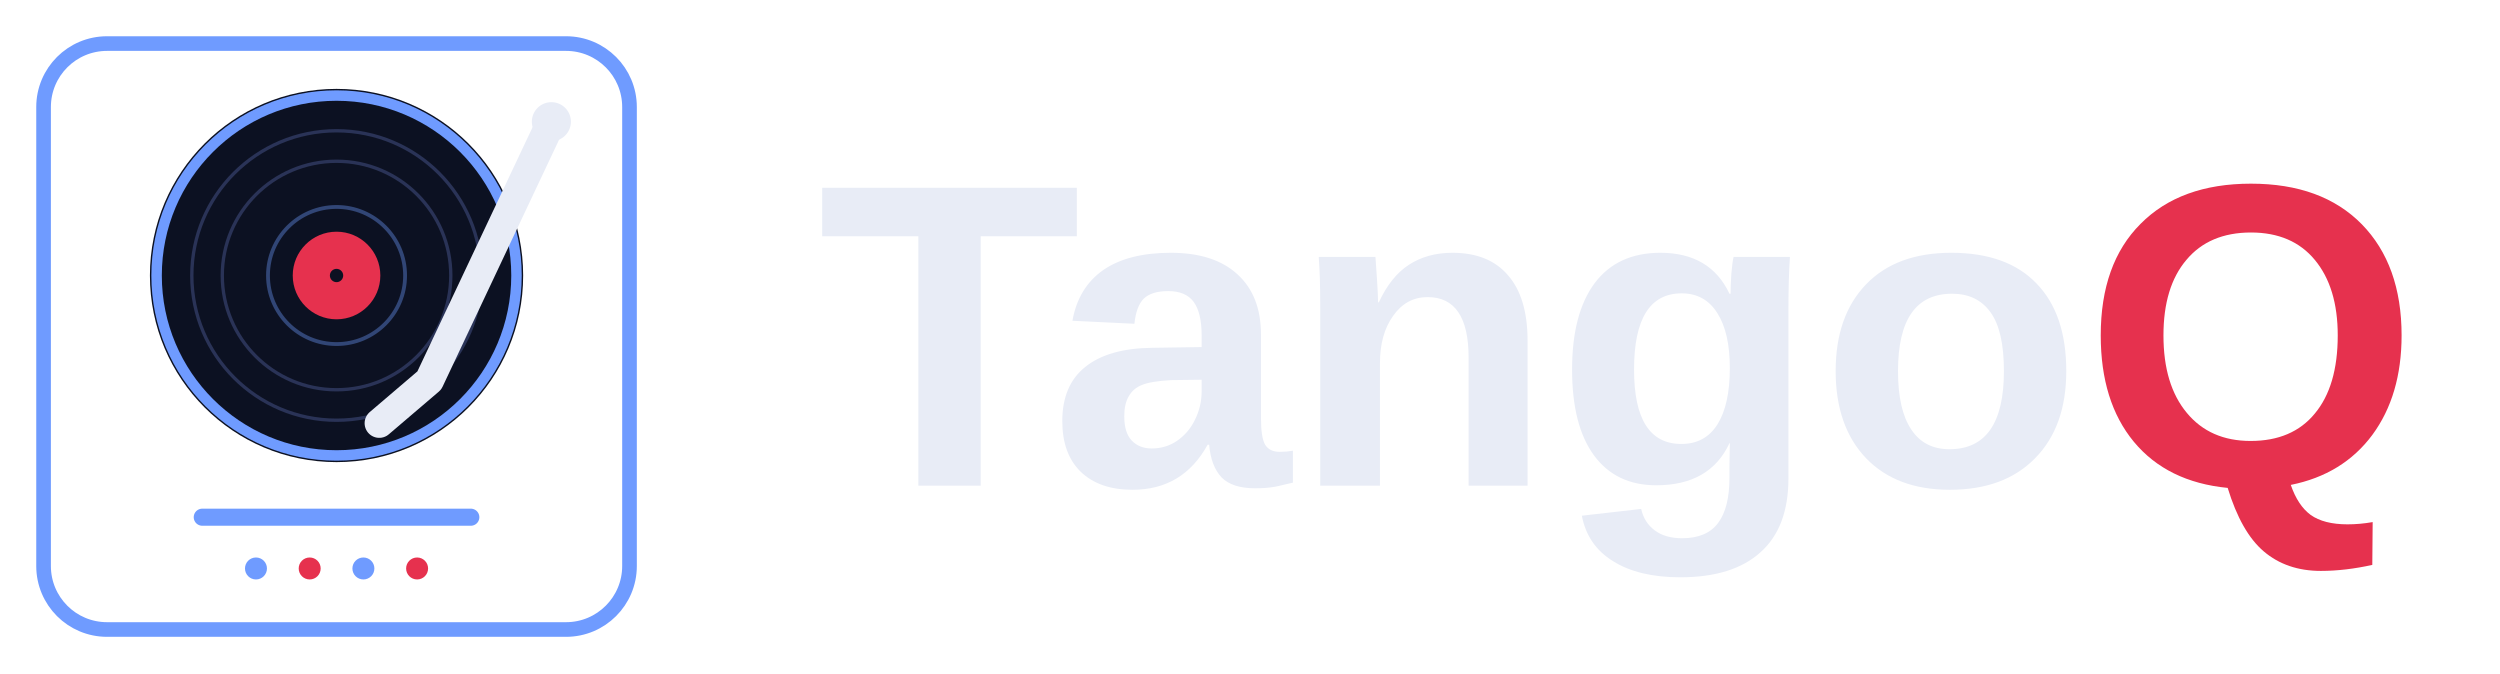
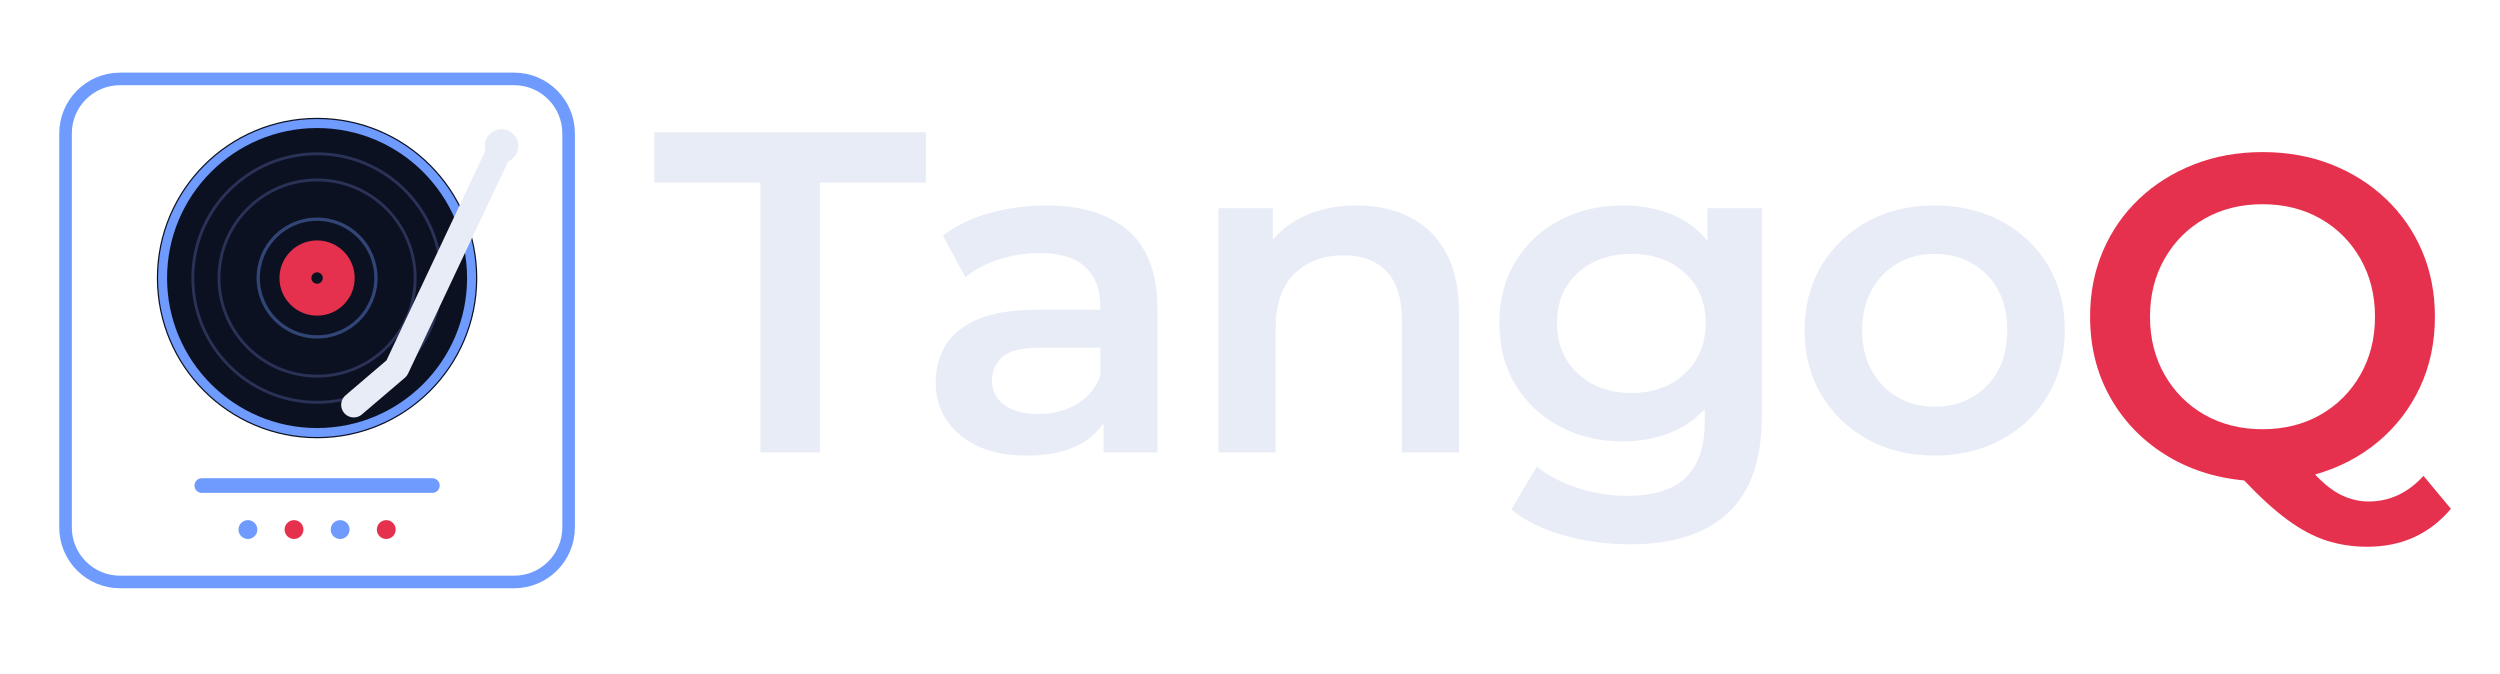
- <svg xmlns="http://www.w3.org/2000/svg" viewBox="0 0 104 28" width="104" height="28" role="img" aria-label="TangoQ">
-   <g transform="translate(1,1) scale(0.05078125)">
+ <svg xmlns="http://www.w3.org/2000/svg" viewBox="0 9.615 820 220.769" width="208" height="56" role="img" aria-label="TangoQ">
+   <g transform="translate(16 30) scale(0.34375)">
    <g transform="translate(256 206) scale(0.78) translate(-212 -212)">
      <circle cx="212" cy="212" r="196" fill="#0c1122" />
      <circle cx="212" cy="212" r="189" fill="none" stroke="#6f9bff" stroke-width="11" />
      <circle cx="212" cy="212" r="152" fill="none" stroke="#2a3357" stroke-width="3.5" />
      <circle cx="212" cy="212" r="120" fill="none" stroke="#2a3357" stroke-width="3.5" />
      <circle cx="212" cy="212" r="72" fill="none" stroke="#6f9bff" stroke-width="4" opacity="0.38" />
      <circle cx="212" cy="212" r="46" fill="#e6314e" />
      <circle cx="212" cy="212" r="7" fill="#0c1122" />
    </g>
    <rect x="16" y="16" width="480" height="480" rx="52" fill="none" stroke="#6f9bff" stroke-width="12" />
    <circle cx="432" cy="80" r="16" fill="#e8ecf6" />
    <polyline points="432,80 332,292 291,327" fill="none" stroke="#e8ecf6" stroke-width="24" stroke-linecap="round" stroke-linejoin="round" />
    <line x1="146" y1="404" x2="366" y2="404" stroke="#6f9bff" stroke-width="14" stroke-linecap="round" />
    <circle cx="190" cy="446" r="9" fill="#6f9bff" />
    <circle cx="234" cy="446" r="9" fill="#e6314e" />
    <circle cx="278" cy="446" r="9" fill="#6f9bff" />
    <circle cx="322" cy="446" r="9" fill="#e6314e" />
  </g>
-   <text x="34" y="20.2" font-family="Montserrat, Segoe UI, Arial, sans-serif" font-weight="600" font-size="18" fill="#e8ecf6">Tango<tspan fill="#e6314e">Q</tspan>
-   </text>
+   <path fill="#e8ecf6" d="M249.4 158.0V69.5H214.6V53.0H303.7V69.5H268.9V158.0Z M361.95 158.0V148.4Q354.75 159.05 336.75 159.05Q322.95 159.05 314.925 152.3Q306.9 145.55 306.9 135.05Q306.9 128.3 310.125 122.9Q313.35 117.5 320.7 114.35Q328.05 111.2 340.2 111.2H360.9V110.0Q360.9 101.75 355.95 97.175Q351.0 92.6 340.95 92.6Q334.2 92.6 327.675 94.7Q321.15 96.8 316.65 100.55L309.3 86.9Q315.75 81.95 324.675 79.475Q333.6 77.0 343.2 77.0Q360.6 77.0 370.125 85.325Q379.65 93.65 379.65 111.05V158.0ZM360.9 132.95V123.65H341.55Q331.95 123.65 328.65 126.8Q325.35 129.95 325.35 134.3Q325.35 139.4 329.4 142.4Q333.45 145.4 340.65 145.4Q347.55 145.4 353.025 142.25Q358.5 139.1 360.9 132.95Z M399.65 158.0V77.9H417.5V88.25Q422.15 82.7 429.275 79.85Q436.4 77.0 445.1 77.0Q454.7 77.0 462.275 80.75Q469.85 84.5 474.2 92.3Q478.55 100.1 478.55 112.1V158.0H459.8V114.5Q459.8 103.85 454.775 98.6Q449.75 93.35 440.75 93.35Q430.7 93.35 424.55 99.425Q418.4 105.5 418.4 117.5V158.0Z M534.7 188.15Q523.45 188.15 512.95 185.225Q502.45 182.3 495.7 176.75L504.1 162.65Q509.35 167.0 517.375 169.625Q525.4 172.25 533.65 172.25Q546.85 172.25 553.0 166.175Q559.15 160.1 559.15 147.95V143.75Q554.2 149.15 547.3 151.775Q540.4 154.4 532.3 154.4Q520.9 154.4 511.675 149.525Q502.45 144.65 497.125 135.95Q491.8 127.25 491.8 115.55Q491.8 104.0 497.125 95.3Q502.45 86.6 511.675 81.8Q520.9 77.0 532.3 77.0Q540.7 77.0 547.9 79.775Q555.1 82.55 560.05 88.55V77.9H577.9V145.85Q577.9 167.6 566.8 177.875Q555.7 188.15 534.7 188.15ZM535.15 138.5Q545.8 138.5 552.625 132.125Q559.45 125.75 559.45 115.55Q559.45 105.35 552.625 99.125Q545.8 92.9 535.15 92.9Q524.35 92.9 517.525 99.125Q510.7 105.35 510.7 115.55Q510.7 125.75 517.525 132.125Q524.35 138.5 535.15 138.5Z M634.5 159.05Q622.2 159.05 612.6 153.725Q603.0 148.4 597.45 139.175Q591.9 129.95 591.9 117.95Q591.9 105.95 597.45 96.725Q603.0 87.5 612.6 82.25Q622.2 77.0 634.5 77.0Q646.95 77.0 656.625 82.25Q666.3 87.5 671.775 96.725Q677.25 105.95 677.25 117.95Q677.25 129.95 671.775 139.175Q666.3 148.4 656.625 153.725Q646.95 159.05 634.5 159.05ZM634.5 143.0Q644.85 143.0 651.6 136.25Q658.35 129.5 658.35 117.95Q658.35 106.4 651.6 99.65Q644.85 92.9 634.5 92.9Q627.75 92.9 622.425 95.975Q617.1 99.05 613.95 104.675Q610.8 110.3 610.8 117.95Q610.8 125.6 613.95 131.225Q617.1 136.85 622.425 139.925Q627.75 143.0 634.5 143.0Z" />
+   <path fill="#e6314e" d="M776.45 188.95Q769.4 188.95 763.1 186.925Q756.8 184.9 750.275 180.1Q743.75 175.3 736.1 167.2Q721.4 165.85 709.925 158.575Q698.45 151.3 692.0 139.675Q685.55 128.05 685.55 113.5Q685.55 101.8 689.75 91.975Q693.95 82.15 701.6 74.875Q709.25 67.6 719.6 63.55Q729.95 59.5 742.1 59.5Q754.4 59.5 764.675 63.55Q774.95 67.6 782.6 74.875Q790.25 82.15 794.45 91.975Q798.65 101.8 798.65 113.5Q798.65 126.25 793.7 136.75Q788.75 147.25 779.9 154.6Q771.05 161.95 759.35 165.25Q763.85 170.05 768.125 172.075Q772.4 174.1 776.9 174.1Q787.25 174.1 794.9 165.7L803.9 176.5Q793.4 188.95 776.45 188.95ZM742.1 150.4Q752.75 150.4 761.075 145.675Q769.4 140.95 774.2 132.55Q779.0 124.15 779.0 113.5Q779.0 102.85 774.2 94.45Q769.4 86.05 761.075 81.325Q752.75 76.6 742.1 76.6Q731.45 76.6 723.125 81.325Q714.8 86.05 710.0 94.45Q705.2 102.85 705.2 113.5Q705.2 124.15 710.0 132.55Q714.8 140.95 723.125 145.675Q731.45 150.4 742.1 150.4Z" />
</svg>
